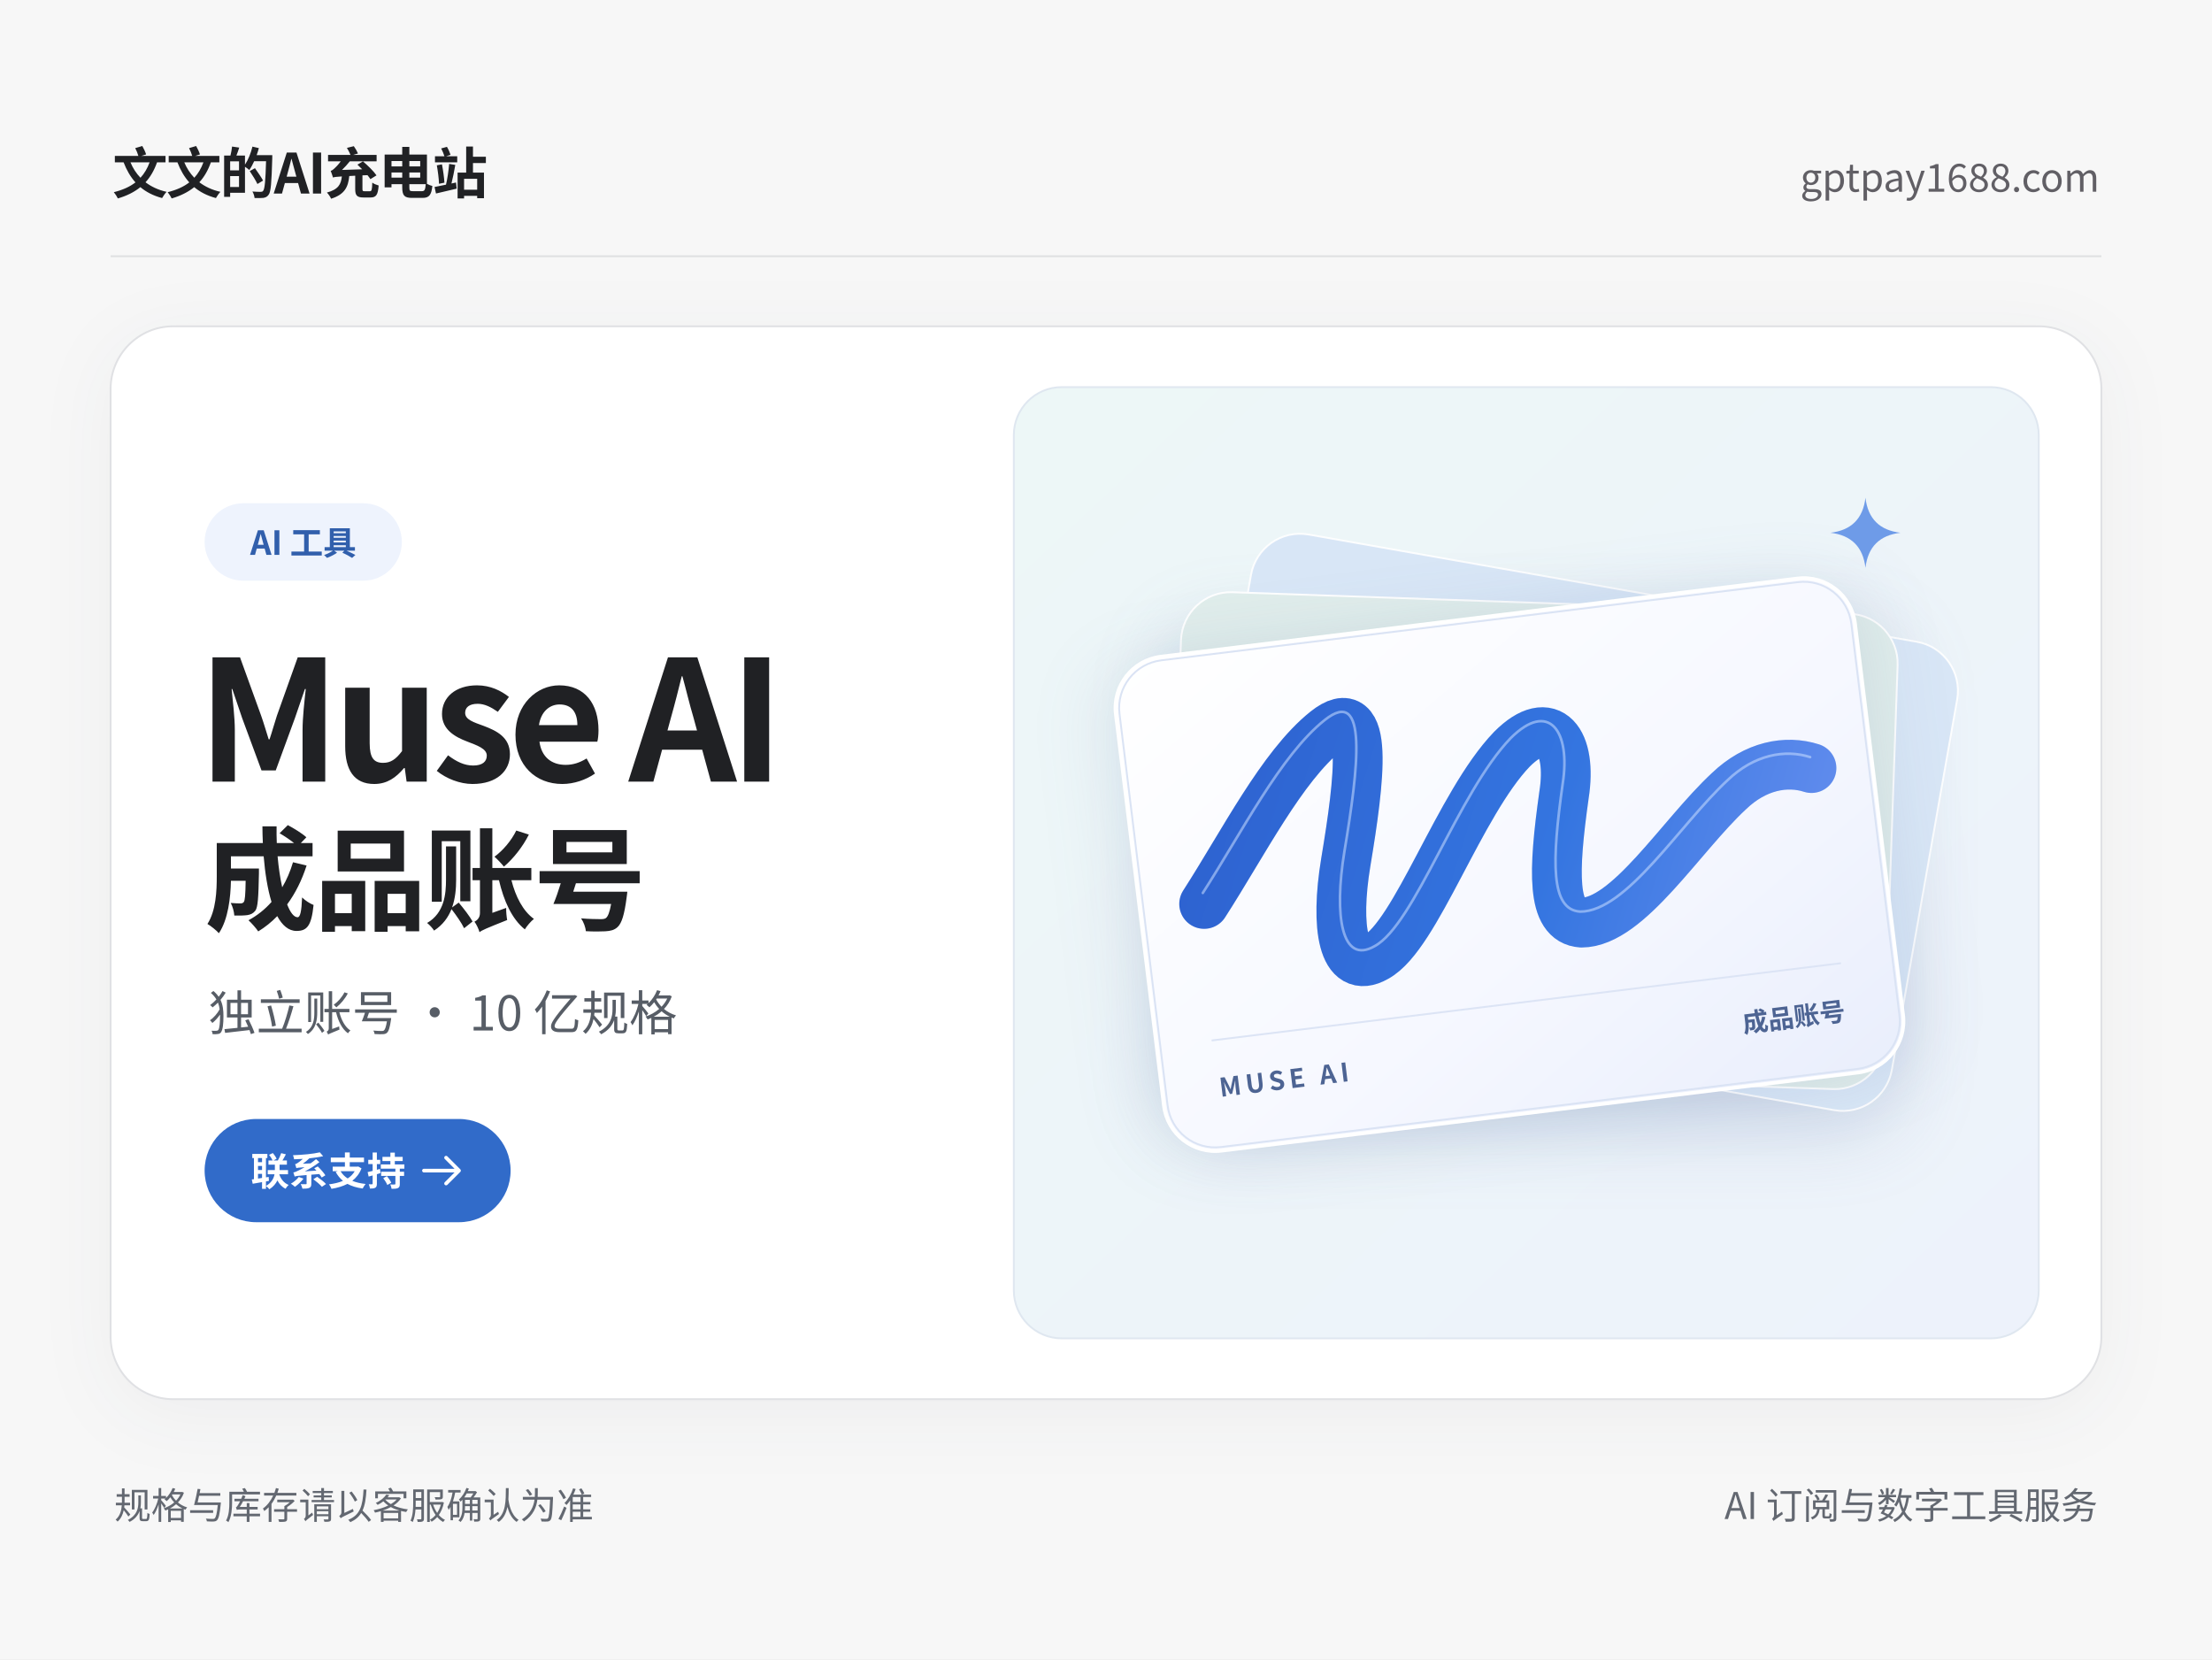
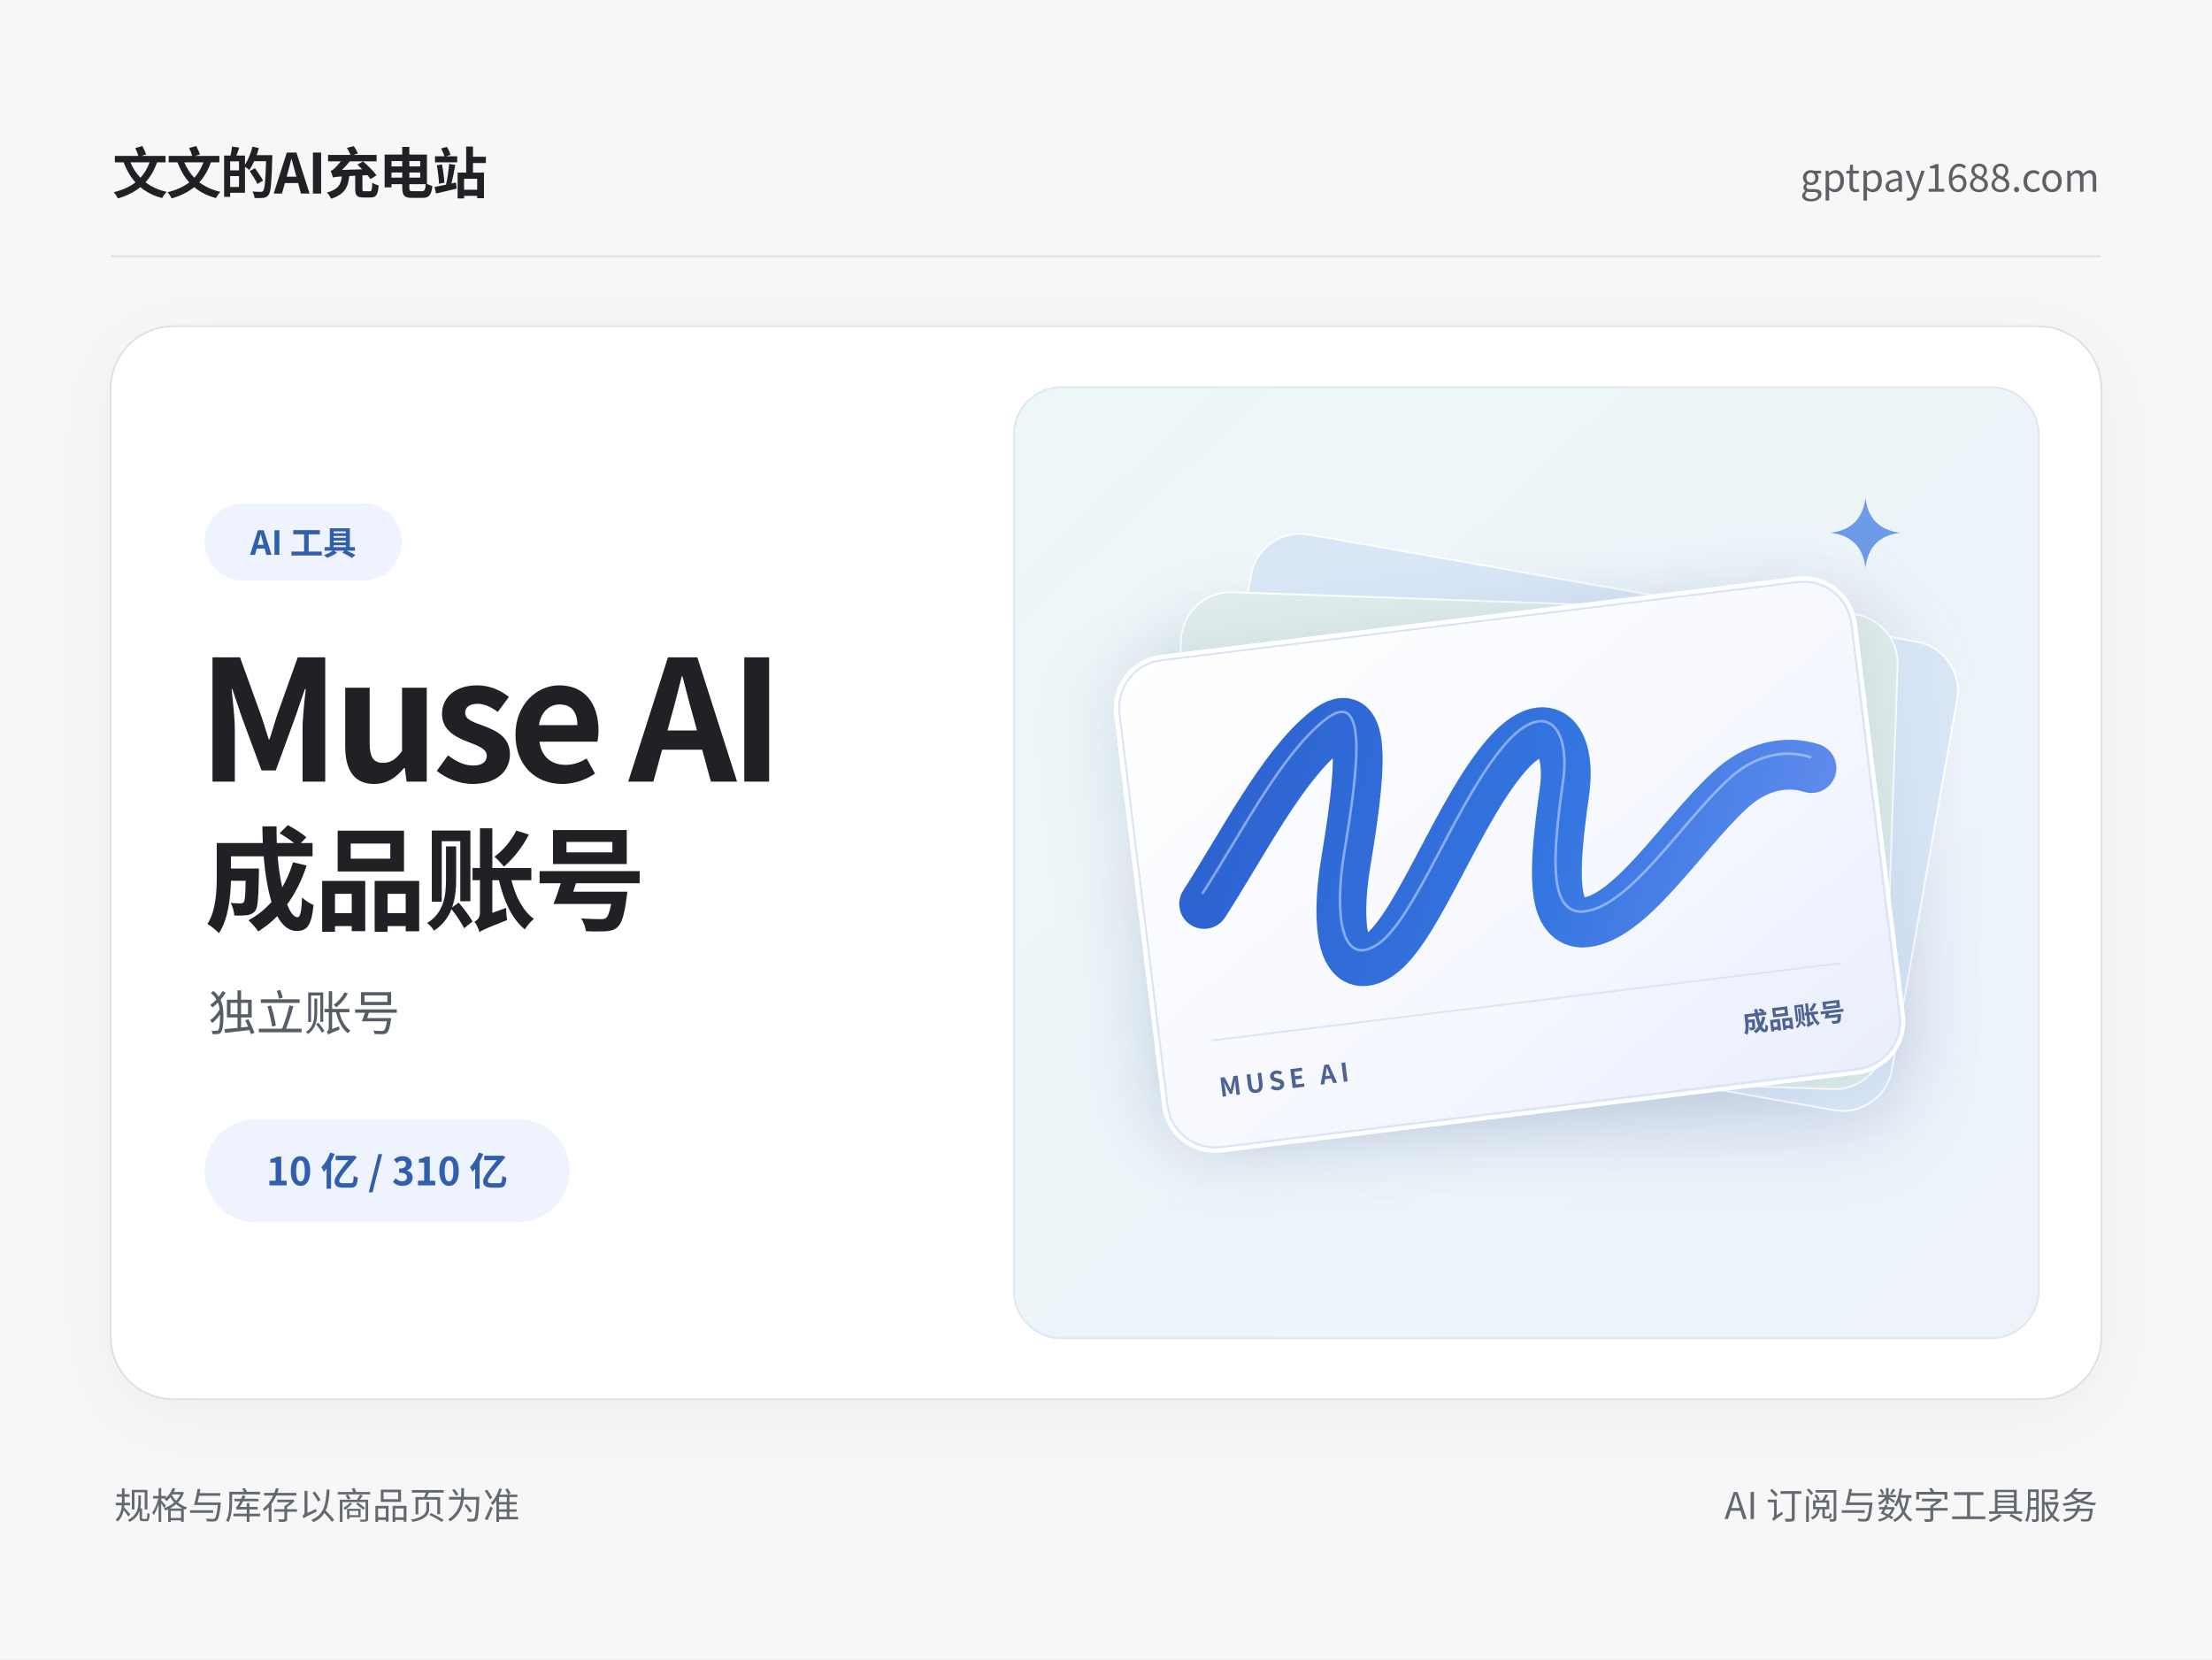
<svg xmlns="http://www.w3.org/2000/svg" xmlns:xlink="http://www.w3.org/1999/xlink" width="1200" height="900" viewBox="0 0 1200 900" role="img" aria-labelledby="title description" xml:lang="zh-CN">
  <defs>
    <linearGradient id="panel" x1="0" y1="0" x2="1" y2="1">
      <stop stop-color="#EDF7F7" />
      <stop offset="1" stop-color="#EDF2FB" />
    </linearGradient>
    <linearGradient id="card" x1="0" y1="0" x2="1" y2="1">
      <stop stop-color="#FFF" />
      <stop offset=".58" stop-color="#F6F8FF" />
      <stop offset="1" stop-color="#E9EEFC" />
    </linearGradient>
    <linearGradient id="ink" x1="650" y1="365" x2="995" y2="520" gradientUnits="userSpaceOnUse">
      <stop stop-color="#2D60CE" />
      <stop offset=".57" stop-color="#3475E0" />
      <stop offset="1" stop-color="#678FEF" />
    </linearGradient>
    <filter id="shadow" x="-27%" y="-35%" width="154%" height="185%" color-interpolation-filters="sRGB">
      <feGaussianBlur stdDeviation="20" />
    </filter>
    <path id="brush" d="M652 470 C677 440 703 401 729 385 S744 413 731 457 C721 491 722 518 741 510 C764 501 796 433 828 407 C851 389 861 407 853 435 C842 476 838 502 854 505 C879 508 913 465 942 444 C958 432 975 431 988 437" />
    <mask id="reveal" x="600" y="335" width="450" height="240" maskUnits="userSpaceOnUse">
      <use href="#brush" xlink:href="#brush" id="trace" fill="none" stroke="white" stroke-width="50" stroke-linecap="round" />
    </mask>
  </defs>
  <style>
    svg { font-family: -apple-system, BlinkMacSystemFont, 'PingFang SC', 'Hiragino Sans GB', 'Noto Sans CJK SC', 'Microsoft YaHei', sans-serif; }
    #trace { stroke-dasharray: 850; stroke-dashoffset: 0; animation: draw 6s infinite; }
    #light { animation: settle 6s infinite; }
    #accent { animation: shimmer 6s infinite; }
    @keyframes draw {
      0%, 6% { stroke-dashoffset: 850; }
      43%, 100% { stroke-dashoffset: 0; }
    }
    @keyframes settle {
      0%, 7%, 92% { opacity: 1; }
      100% { opacity: 0; }
    }
    @keyframes shimmer {
      0%, 6% { opacity: .28; }
      46% { opacity: 1; }
      72% { opacity: .8; }
      100% { opacity: .28; }
    }
    @media (prefers-reduced-motion: reduce) { #trace, #light, #accent { animation: none; } }
  </style>
  <path d="M0 0h1200v900H0z" fill="#F7F7F7" />
  <path d="M60 139h1080" stroke="#DFE0E2" />
  <text x="61" y="105" fill="#202124" font-size="30" font-weight="700" letter-spacing="-.8">文文的AI充电站</text>
  <text x="1139" y="104" text-anchor="end" fill="#615F65" font-size="21" font-weight="500">gptpay1688.com</text>
  <rect x="60" y="185" width="1080" height="582" rx="34" fill="#242E40" opacity=".05" filter="url(#shadow)" />
  <rect x="60" y="177" width="1080" height="582" rx="34" fill="#FFF" stroke="#E0E1E4" />
  <rect x="550" y="210" width="556" height="516" rx="26" fill="url(#panel)" stroke="#DFE7F0" />
  <g transform="translate(111 273)">
    <rect width="107" height="42" rx="21" fill="#EEF3FD" />
    <text x="53.5" y="28" text-anchor="middle" fill="#315FAC" font-size="18" font-weight="600">AI 工具</text>
    <text x="-4" y="151" fill="#202124" font-size="91" font-weight="700" letter-spacing="-4">Muse AI</text>
    <text x="0" y="227" fill="#202124" font-size="61" font-weight="700" letter-spacing="-1.5">成品账号</text>
-     <text x="2" y="286" fill="#575D66" font-size="26">独立账号 · 10 亿规格</text>
-     <rect x="0" y="334" width="166" height="56" rx="28" fill="#316BC9" />
-     <text x="25" y="370" fill="#FFF" font-size="21" font-weight="600">联系支持</text>
-     <path d="M119 362h19m-7-7 7 7-7 7" fill="none" stroke="#FFF" stroke-width="2" stroke-linecap="round" stroke-linejoin="round" />
+     <text x="2" y="286" fill="#575D66" font-size="26">独立账号</text>
+     <rect x="0" y="334" width="198" height="56" rx="28" fill="#EEF3FD" />
+     <text x="99" y="370" text-anchor="middle" fill="#315FAC" font-size="21" font-weight="600">10 亿 / 310 亿</text>
  </g>
  <g aria-hidden="true">
    <rect x="633" y="342" width="398" height="272" rx="30" fill="#6681AE" opacity=".24" filter="url(#shadow)" />
    <rect x="658" y="317" width="389" height="258" rx="27" fill="#D8E6F6" stroke="#FFF" stroke-opacity=".9" transform="rotate(10 852 446)" />
    <rect x="637" y="327" width="389" height="258" rx="27" fill="#E0EDEB" stroke="#FFF" stroke-opacity=".95" transform="rotate(2 831 456)" />
    <g transform="rotate(-7 819 470)">
      <rect x="617" y="336" width="404" height="270" rx="28" fill="#4D679A" opacity=".16" filter="url(#shadow)" />
      <rect x="617" y="334" width="404" height="270" rx="28" fill="url(#card)" stroke="#FFF" stroke-width="2" />
      <rect x="619" y="336" width="400" height="266" rx="26" fill="none" stroke="#DAE3F4" />
      <use href="#brush" xlink:href="#brush" fill="none" stroke="#DEE7F8" stroke-width="27" stroke-linecap="round" stroke-linejoin="round" />
      <g id="light" mask="url(#reveal)" fill="none" stroke-linecap="round" stroke-linejoin="round">
        <use href="#brush" xlink:href="#brush" stroke="url(#ink)" stroke-width="27" />
        <use href="#brush" xlink:href="#brush" stroke="#C7DCFF" stroke-opacity=".56" stroke-width="1.4" transform="translate(0 -6)" />
      </g>
      <path d="M647 544h344" stroke="#DCE4F5" />
      <text x="648" y="575" fill="#4D6493" font-size="14" font-weight="600" letter-spacing="2.4">MUSE AI</text>
      <text x="990" y="575" fill="#4D6493" font-size="14" font-weight="600" text-anchor="end">成品账号</text>
    </g>
    <path id="accent" d="M1012 270q2 17 19 19-17 2-19 19-2-17-19-19 17-2 19-19Z" fill="#6E9BE8" />
  </g>
-   <text x="62" y="824" fill="#636871" font-size="20">规格与库存请以客服确认为准</text>
+   <text x="62" y="824" fill="#636871" font-size="20">规格与库存以商品页为准</text>
  <text x="1138" y="824" text-anchor="end" fill="#636871" font-size="20">AI 订阅与数字工具服务</text>
</svg>
